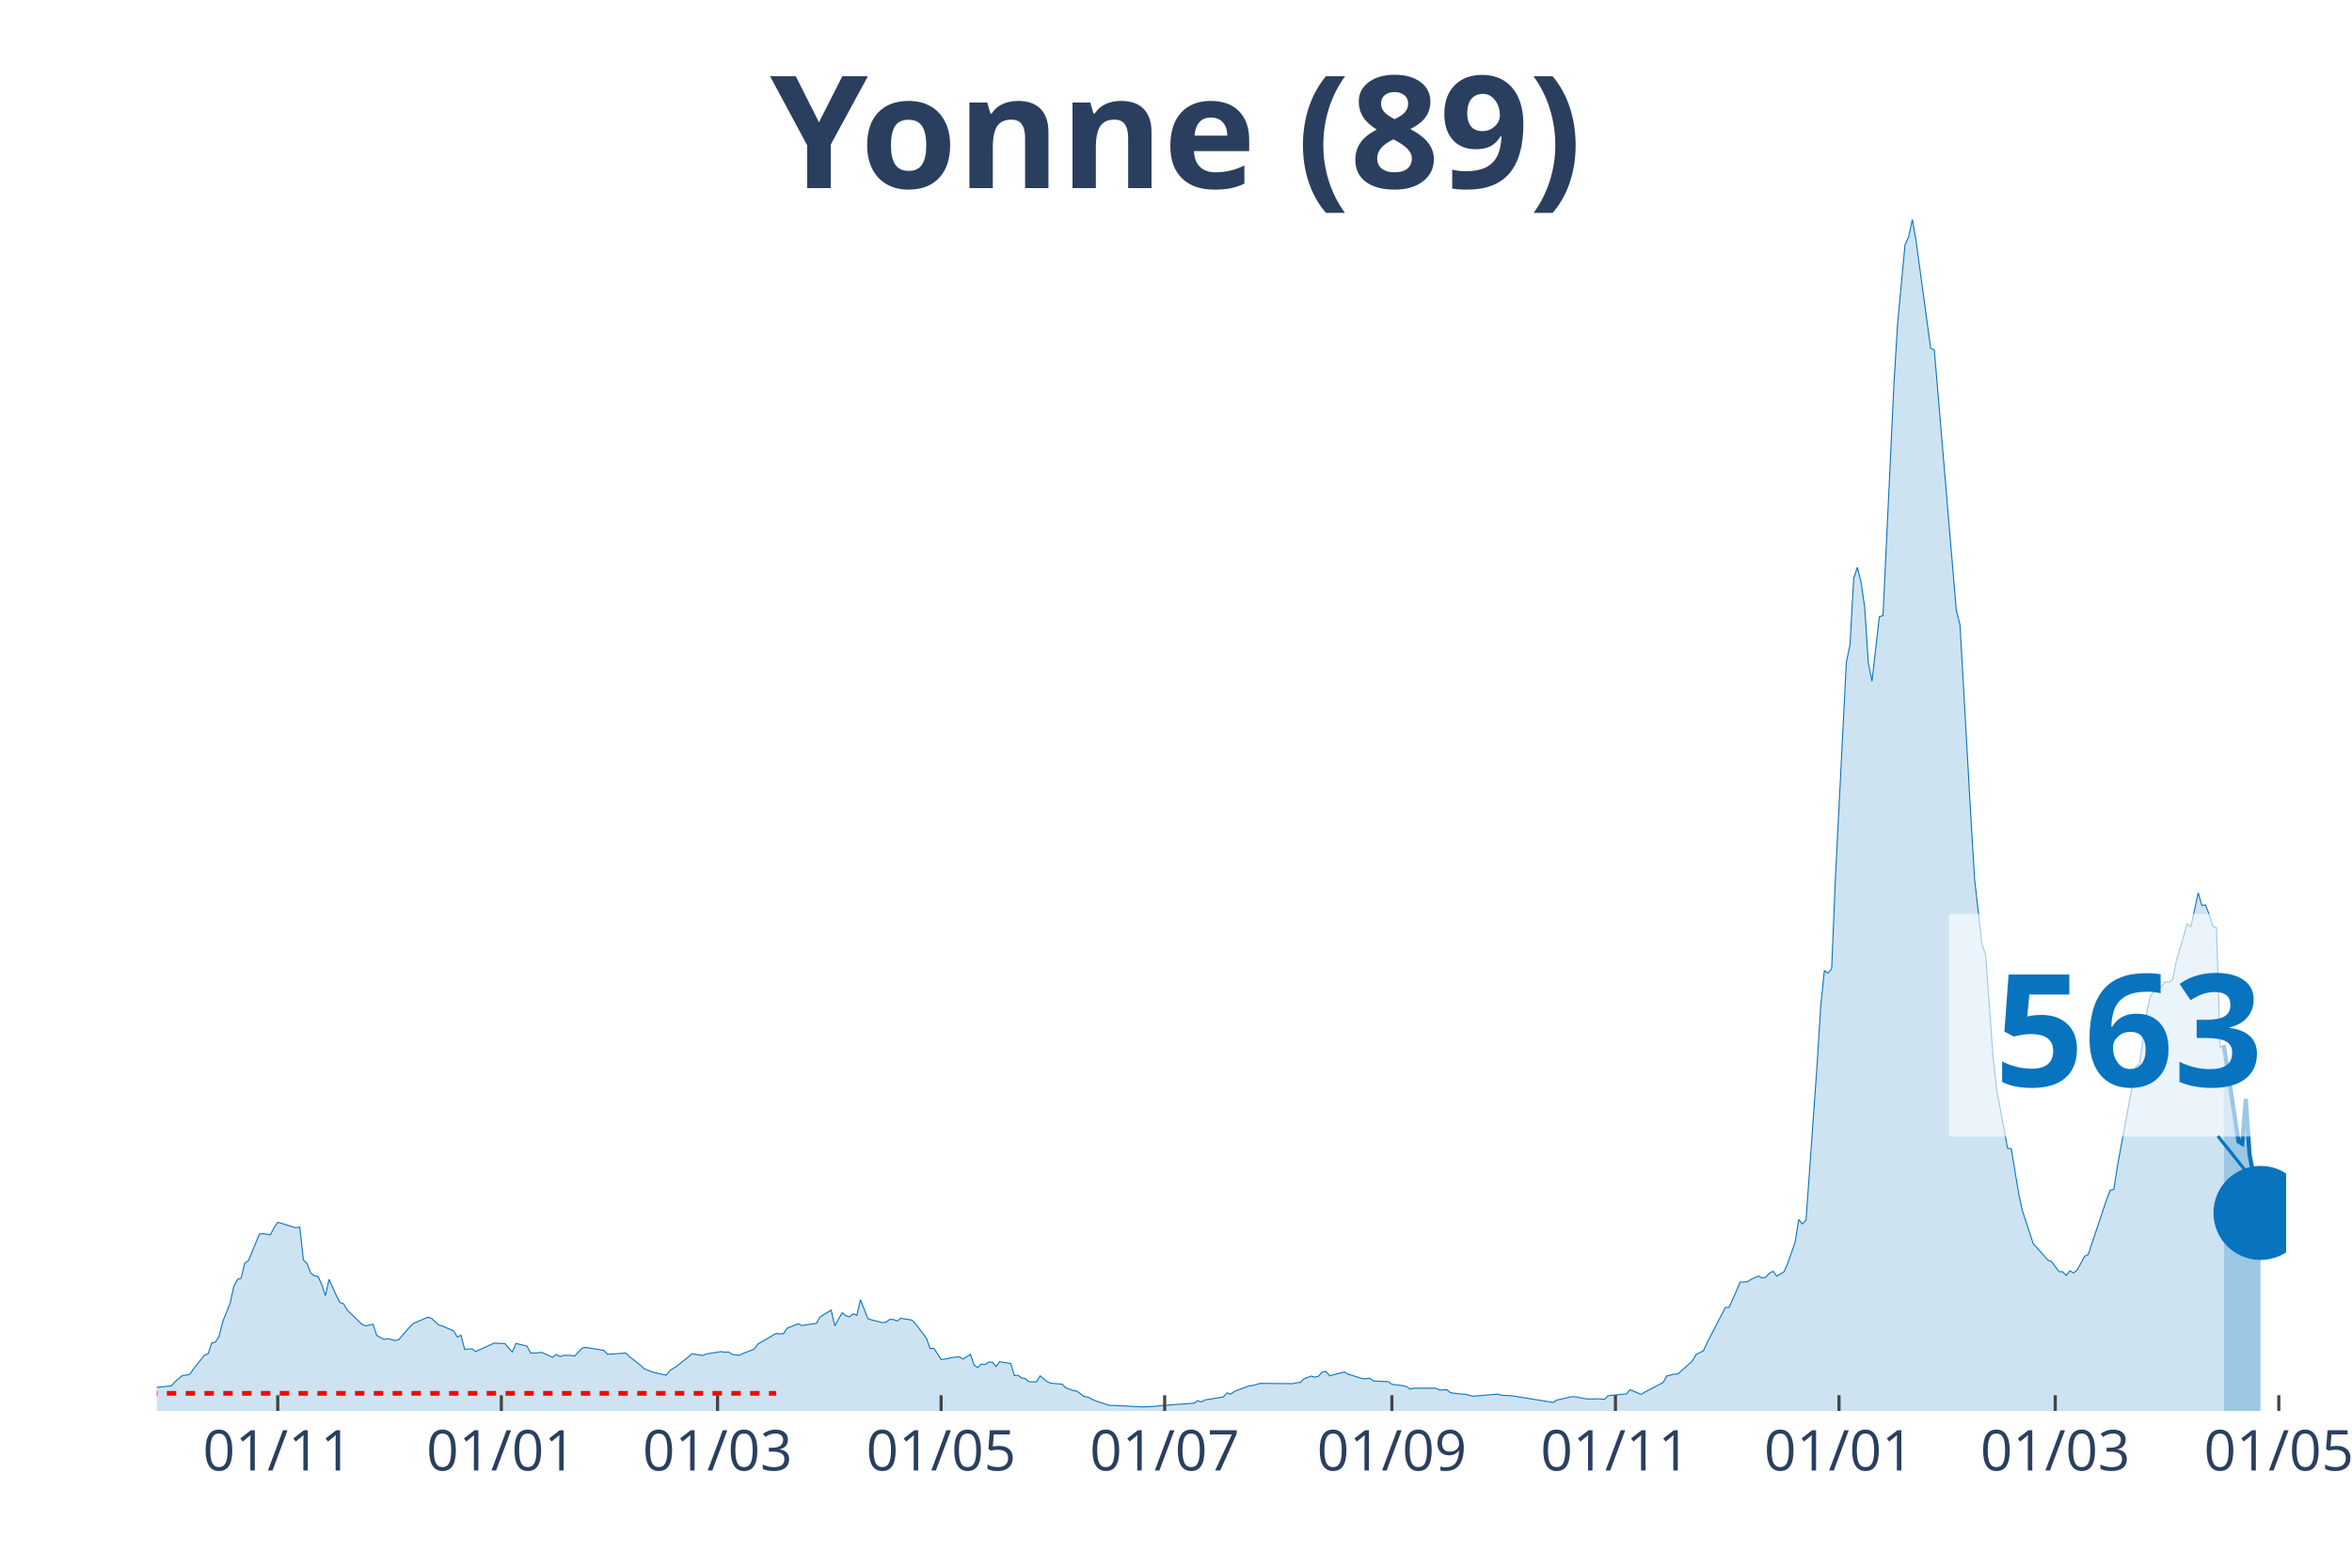
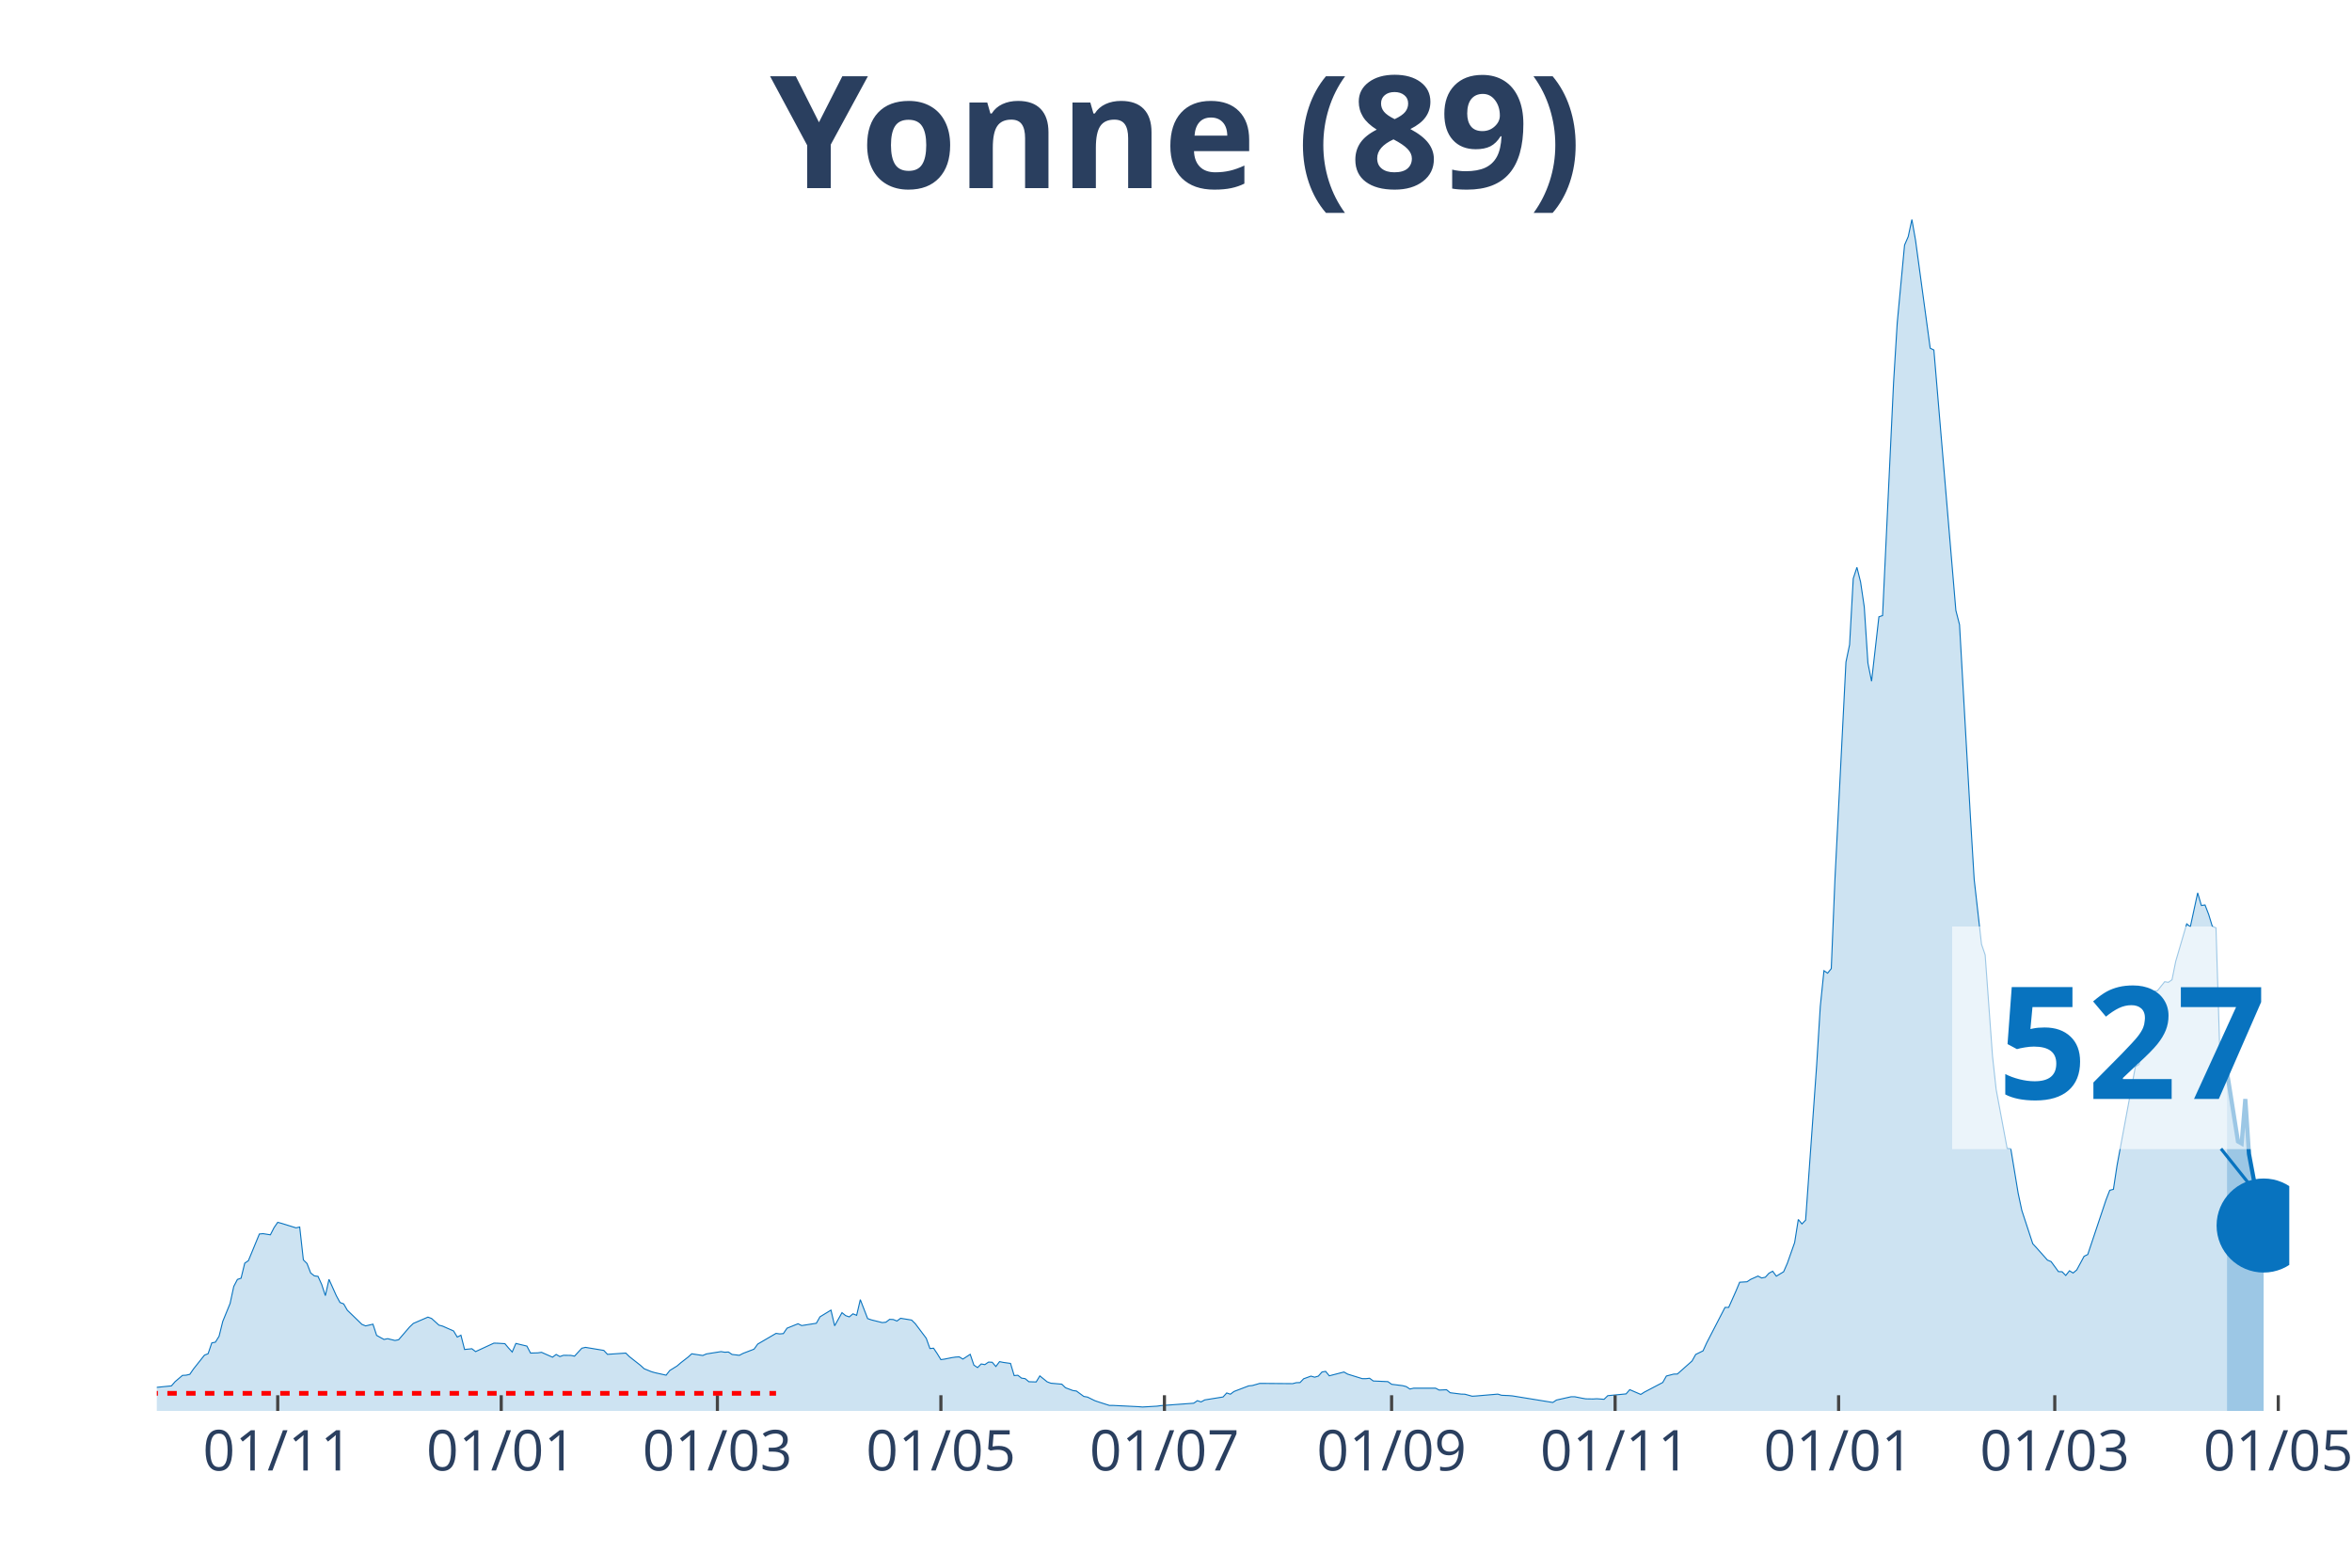
<svg xmlns="http://www.w3.org/2000/svg" class="main-svg" width="1125" height="750" style="" viewBox="0 0 750 500">
  <rect x="0" y="0" width="750" height="500" style="fill: rgb(0, 0, 0); fill-opacity: 0;" />
-   <defs id="defs-6900f3">
+   <defs id="defs-21147d">
    <g class="clips">
-       <clipPath id="clip6900f3xyplot" class="plotclip">
-         <rect width="679" height="380" />
+       <clipPath id="clip21147dxyplot" class="plotclip">
+         <rect width="680" height="380" />
      </clipPath>
-       <clipPath class="axesclip" id="clip6900f3x">
-         <rect x="50" y="0" width="679" height="500" />
+       <clipPath class="axesclip" id="clip21147dx">
+         <rect x="50" y="0" width="680" height="500" />
      </clipPath>
-       <clipPath class="axesclip" id="clip6900f3y">
+       <clipPath class="axesclip" id="clip21147dy">
        <rect x="0" y="70" width="750" height="380" />
      </clipPath>
-       <clipPath class="axesclip" id="clip6900f3xy">
-         <rect x="50" y="70" width="679" height="380" />
+       <clipPath class="axesclip" id="clip21147dxy">
+         <rect x="50" y="70" width="680" height="380" />
      </clipPath>
    </g>
    <g class="gradients" />
  </defs>
  <g class="bglayer">
-     <rect class="bg" x="50" y="70" width="679" height="380" style="fill: rgb(0, 0, 0); fill-opacity: 0; stroke-width: 0;" />
+     <rect class="bg" x="50" y="70" width="680" height="380" style="fill: rgb(0, 0, 0); fill-opacity: 0; stroke-width: 0;" />
  </g>
  <g class="layer-below">
    <g class="imagelayer" />
    <g class="shapelayer" />
  </g>
  <g class="cartesianlayer">
    <g class="subplot xy">
      <g class="layer-subplot">
        <g class="shapelayer" />
        <g class="imagelayer" />
      </g>
      <g class="gridlayer">
        <g class="x">
-           <path class="xgrid crisp" transform="translate(88.57,0)" d="M0,70v380" style="stroke: rgb(255, 255, 255); stroke-opacity: 1; stroke-width: 1px;" />
-           <path class="xgrid crisp" transform="translate(159.86,0)" d="M0,70v380" style="stroke: rgb(255, 255, 255); stroke-opacity: 1; stroke-width: 1px;" />
-           <path class="xgrid crisp" transform="translate(228.81,0)" d="M0,70v380" style="stroke: rgb(255, 255, 255); stroke-opacity: 1; stroke-width: 1px;" />
-           <path class="xgrid crisp" transform="translate(300.1,0)" d="M0,70v380" style="stroke: rgb(255, 255, 255); stroke-opacity: 1; stroke-width: 1px;" />
-           <path class="xgrid crisp" transform="translate(371.39,0)" d="M0,70v380" style="stroke: rgb(255, 255, 255); stroke-opacity: 1; stroke-width: 1px;" />
-           <path class="xgrid crisp" transform="translate(443.84,0)" d="M0,70v380" style="stroke: rgb(255, 255, 255); stroke-opacity: 1; stroke-width: 1px;" />
-           <path class="xgrid crisp" transform="translate(515.13,0)" d="M0,70v380" style="stroke: rgb(255, 255, 255); stroke-opacity: 1; stroke-width: 1px;" />
-           <path class="xgrid crisp" transform="translate(586.42,0)" d="M0,70v380" style="stroke: rgb(255, 255, 255); stroke-opacity: 1; stroke-width: 1px;" />
-           <path class="xgrid crisp" transform="translate(655.37,0)" d="M0,70v380" style="stroke: rgb(255, 255, 255); stroke-opacity: 1; stroke-width: 1px;" />
-           <path class="xgrid crisp" transform="translate(726.66,0)" d="M0,70v380" style="stroke: rgb(255, 255, 255); stroke-opacity: 1; stroke-width: 1px;" />
+           <path class="xgrid crisp" transform="translate(88.56,0)" d="M0,70v380" style="stroke: rgb(255, 255, 255); stroke-opacity: 1; stroke-width: 1px;" />
+           <path class="xgrid crisp" transform="translate(159.83,0)" d="M0,70v380" style="stroke: rgb(255, 255, 255); stroke-opacity: 1; stroke-width: 1px;" />
+           <path class="xgrid crisp" transform="translate(228.76,0)" d="M0,70v380" style="stroke: rgb(255, 255, 255); stroke-opacity: 1; stroke-width: 1px;" />
+           <path class="xgrid crisp" transform="translate(300.03,0)" d="M0,70v380" style="stroke: rgb(255, 255, 255); stroke-opacity: 1; stroke-width: 1px;" />
+           <path class="xgrid crisp" transform="translate(371.31,0)" d="M0,70v380" style="stroke: rgb(255, 255, 255); stroke-opacity: 1; stroke-width: 1px;" />
+           <path class="xgrid crisp" transform="translate(443.75,0)" d="M0,70v380" style="stroke: rgb(255, 255, 255); stroke-opacity: 1; stroke-width: 1px;" />
+           <path class="xgrid crisp" transform="translate(515.02,0)" d="M0,70v380" style="stroke: rgb(255, 255, 255); stroke-opacity: 1; stroke-width: 1px;" />
+           <path class="xgrid crisp" transform="translate(586.29,0)" d="M0,70v380" style="stroke: rgb(255, 255, 255); stroke-opacity: 1; stroke-width: 1px;" />
+           <path class="xgrid crisp" transform="translate(655.22,0)" d="M0,70v380" style="stroke: rgb(255, 255, 255); stroke-opacity: 1; stroke-width: 1px;" />
+           <path class="xgrid crisp" transform="translate(726.49,0)" d="M0,70v380" style="stroke: rgb(255, 255, 255); stroke-opacity: 1; stroke-width: 1px;" />
        </g>
        <g class="y" />
      </g>
      <g class="zerolinelayer" />
      <path class="xlines-below" />
      <path class="ylines-below" />
      <g class="overlines-below" />
      <g class="xaxislayer-below" />
      <g class="yaxislayer-below" />
      <g class="overaxes-below" />
-       <g class="plot" transform="translate(50, 70)" clip-path="url('#clip6900f3xyplot')">
+       <g class="plot" transform="translate(50, 70)" clip-path="url('#clip21147dxyplot')">
        <g class="scatterlayer mlayer">
-           <g class="trace scatter trace11fa55" style="stroke-miterlimit: 2;">
+           <g class="trace scatter traceb2d0fa" style="stroke-miterlimit: 2;">
            <g class="fills">
              <g>
-                 <path class="js-fill" d="M659.13,380L-158.94,380L-158.94,379.09L-133.23,379.73L-132.06,379.76L-99.34,379.87L-98.17,379.8L-85.31,379.63L-84.14,379.73L-61.94,379.22L-60.77,379.26L-50.25,378.58L-49.08,378.28L-33.89,375.99L-32.72,376.42L-26.88,377.1L-25.71,376.8L-23.37,375.34L-22.2,375.24L-17.53,373.35L-16.36,373.32L-12.86,372.78L-11.69,371.16L-9.35,370.59L-8.18,371.2L-4.67,371.13L-3.51,372.48L-1.17,373.22L0,372.48L4.67,372.01L5.84,370.66L8.18,368.67L9.35,368.6L10.52,368.33L11.69,366.64L15.19,362.22L16.36,361.75L17.53,358.31L18.7,358.07L19.87,356.18L21.04,351.46L23.37,345.73L24.54,340.3L25.71,338.07L26.88,337.67L28.05,332.88L29.22,332.07L32.72,323.57L33.89,323.46L36.23,323.83L37.4,321.54L38.57,319.85L39.73,320.16L44.41,321.61L45.58,321.34L46.75,331.83L47.92,332.98L49.08,336.01L50.25,336.92L51.42,337.09L52.59,339.66L53.76,343.23L54.93,338.04L57.27,343.26L58.43,345.42L59.6,345.86L60.77,347.89L65.45,352.41L66.61,352.88L68.95,352.34L70.12,355.91L72.46,357.2L73.63,356.96L75.96,357.53L77.13,357.3L80.64,353.22L81.81,352.1L86.48,350.08L87.65,350.52L89.99,352.64L91.16,352.95L94.66,354.5L95.83,356.45L97,355.85L98.17,360.4L100.51,360.17L101.67,361.08L107.52,358.38L108.69,358.41L111.02,358.55L112.19,359.93L113.36,361.21L114.53,358.48L118.04,359.32L119.2,361.55L121.54,361.48L122.71,361.31L126.22,362.86L127.39,361.99L128.55,362.66L129.72,362.26L132.06,362.29L133.23,362.53L135.57,360L136.73,359.73L142.58,360.7L143.75,361.95L149.59,361.55L150.76,362.7L154.27,365.46L155.43,366.54L157.77,367.49L158.94,367.82L162.45,368.6L163.61,367.11L165.95,365.66L167.12,364.65L169.46,362.83L170.63,361.78L174.13,362.32L175.3,361.82L179.98,361.08L181.14,361.28L182.31,361.21L183.48,361.99L185.82,362.26L186.99,361.65L190.49,360.3L191.66,358.68L197.51,355.27L198.67,355.44L199.84,355.34L201.01,353.62L204.52,352.2L205.69,352.78L210.36,352.04L211.53,349.98L215.04,347.85L216.2,352.85L218.54,348.66L219.71,349.61L220.88,350.01L222.05,349.03L223.22,349.51L224.39,344.51L226.72,350.55L227.89,350.96L231.4,351.83L232.57,351.7L233.73,350.79L234.9,350.85L236.07,351.33L237.24,350.45L240.75,351.02L241.92,352.17L245.42,356.83L246.59,360.1L247.76,360L248.93,361.75L250.1,363.64L251.27,363.47L253.6,363L254.77,362.83L255.94,362.76L257.11,363.47L259.45,361.95L260.61,365.39L261.78,366.17L262.95,365.02L264.12,365.23L265.29,364.42L266.46,364.48L267.63,365.83L268.8,364.28L269.96,364.52L272.3,364.85L273.47,368.73L274.64,368.63L275.81,369.54L276.98,369.71L278.14,370.69L280.48,370.76L281.65,368.83L283.99,370.72L285.16,371.16L288.66,371.47L289.83,372.61L292.17,373.49L293.34,373.66L295.67,375.38L296.84,375.58L299.18,376.73L300.35,377.13L303.86,378.25L305.02,378.25L313.2,378.65L314.37,378.75L319.05,378.48L320.22,378.31L330.73,377.54L331.9,376.73L333.07,377.13L334.24,376.49L340.08,375.55L341.25,374.27L342.42,374.67L343.59,373.79L348.27,372.01L349.43,371.9L351.77,371.23L352.94,371.23L362.29,371.3L363.46,370.99L364.63,370.96L365.8,369.75L368.13,368.9L369.3,369.24L370.47,368.9L371.64,367.59L372.81,367.38L373.98,368.8L378.65,367.59L379.82,368.26L384.49,369.71L385.66,369.71L386.83,369.58L388,370.45L392.67,370.66L393.84,371.5L397.35,371.94L398.52,372.24L399.69,373.02L400.86,372.75L407.87,372.75L409.04,373.35L411.37,373.25L412.54,374.2L416.05,374.64L417.22,374.67L419.55,375.31L420.72,375.24L427.73,374.64L428.9,375.01L431.24,375.11L432.41,375.21L445.27,377.3L446.43,376.53L451.11,375.48L452.28,375.48L454.61,375.95L455.78,376.15L458.12,376.19L459.29,376.12L461.63,376.29L462.8,375.14L468.64,374.57L469.81,373.22L473.31,374.74L474.48,374L480.33,370.93L481.49,368.87L483.83,368.26L485,368.23L489.67,364.08L490.84,361.99L493.18,360.84L494.35,358.28L500.19,346.98L501.36,346.98L503.7,341.75L504.87,338.95L507.2,338.81L508.37,338.04L510.71,336.99L511.88,337.6L513.05,337.36L514.22,336.08L515.39,335.44L516.55,337.02L518.89,335.61L520.06,332.94L522.4,326.3L523.57,318.94L524.73,320.36L525.9,319.15L529.41,269.93L530.58,251.01L531.75,239.6L532.92,240.38L534.08,238.93L535.25,210.49L538.76,141.17L539.93,135.64L541.1,114.52L542.27,110.95L543.43,115.64L544.6,123.56L545.77,141.48L546.94,147.28L549.28,126.73L550.45,126.33L553.95,52.15L555.12,33.02L557.46,8.16L558.63,5.46L559.8,0L560.96,6.61L565.64,41.05L566.81,41.63L573.82,124.68L574.99,129.23L578.49,191.03L579.66,210.46L582,231.17L583.17,234.54L585.51,266.79L586.67,277.49L590.18,296.24L591.35,296.38L593.69,310.54L594.86,316.04L598.36,326.7L599.53,327.95L603.04,331.9L604.2,332.37L606.54,335.57L607.71,335.61L608.88,336.79L610.05,335.3L611.22,336.01L612.39,335.03L614.72,330.68L615.89,330.11L621.73,312.64L622.9,309.63L624.07,309.33L625.24,301.64L631.08,270.2L632.25,269.46L634.59,252.49L635.76,247.63L636.93,246.15L638.1,246.01L640.43,243.11L641.6,243.31L642.77,242.47L643.94,236.64L647.45,224.66L648.61,225.57L650.95,214.78L652.12,218.79L653.29,218.62L654.46,221.66L655.63,225.47L656.8,225.91L657.96,264.09L659.13,263.32" style="fill: rgb(8, 115, 191); fill-opacity: 0.2; stroke-width: 0;" />
+                 <path class="js-fill" d="M660.14,380L-158.9,380L-158.9,379.09L-133.2,379.73L-132.03,379.76L-99.31,379.87L-98.14,379.8L-86.46,379.66L-85.29,379.63L-70.1,379.43L-68.93,379.36L-46.74,377.87L-45.57,377.57L-33.88,375.99L-32.71,376.42L-26.87,377.1L-25.7,376.8L-23.37,375.34L-22.2,375.24L-17.53,373.35L-16.36,373.32L-12.85,372.78L-11.68,371.16L-9.35,370.59L-8.18,371.2L-4.67,371.13L-3.51,372.48L-1.17,373.22L0,372.48L4.67,372.01L5.84,370.66L8.18,368.67L9.35,368.6L10.52,368.33L11.68,366.64L15.19,362.22L16.36,361.75L17.53,358.31L18.69,358.07L19.86,356.18L21.03,351.46L23.37,345.73L24.54,340.3L25.7,338.07L26.87,337.67L28.04,332.88L29.21,332.07L32.71,323.57L33.88,323.46L36.22,323.83L37.39,321.54L38.56,319.85L39.73,320.16L44.4,321.61L45.57,321.34L46.74,331.83L47.9,332.98L49.07,336.01L50.24,336.92L51.41,337.09L52.58,339.66L53.75,343.23L54.91,338.04L57.25,343.26L58.42,345.42L59.59,345.86L60.76,347.89L65.43,352.41L66.6,352.88L68.93,352.34L70.1,355.91L72.44,357.2L73.61,356.96L75.95,357.53L77.11,357.3L80.62,353.22L81.79,352.1L86.46,350.08L87.63,350.52L89.97,352.64L91.13,352.95L94.64,354.5L95.81,356.45L96.98,355.85L98.14,360.4L100.48,360.17L101.65,361.08L107.49,358.38L108.66,358.41L111,358.55L112.16,359.93L113.33,361.21L114.5,358.48L118.01,359.32L119.18,361.55L121.51,361.48L122.68,361.31L126.19,362.86L127.35,361.99L128.52,362.66L129.69,362.26L132.03,362.29L133.2,362.53L135.53,360L136.7,359.73L142.54,360.7L143.71,361.95L149.55,361.55L150.72,362.7L154.23,365.46L155.4,366.54L157.73,367.49L158.9,367.82L162.41,368.6L163.57,367.11L165.91,365.66L167.08,364.65L169.42,362.83L170.58,361.78L174.09,362.32L175.26,361.82L179.93,361.08L181.1,361.28L182.27,361.21L183.44,361.99L185.77,362.26L186.94,361.65L190.45,360.3L191.62,358.68L197.46,355.27L198.63,355.44L199.79,355.34L200.96,353.62L204.47,352.2L205.64,352.78L210.31,352.04L211.48,349.98L214.98,347.85L216.15,352.85L218.49,348.66L219.66,349.61L220.82,350.01L221.99,349.03L223.16,349.51L224.33,344.51L226.67,350.55L227.84,350.96L231.34,351.83L232.51,351.7L233.68,350.79L234.85,350.85L236.01,351.33L237.18,350.45L240.69,351.02L241.86,352.17L245.36,356.83L246.53,360.1L247.7,360L248.87,361.75L250.03,363.64L251.2,363.47L253.54,363L254.71,362.83L255.88,362.76L257.04,363.47L259.38,361.95L260.55,365.39L261.72,366.17L262.89,365.02L264.05,365.23L265.22,364.42L266.39,364.48L267.56,365.83L268.73,364.28L269.9,364.52L272.23,364.85L273.4,368.73L274.57,368.63L275.74,369.54L276.91,369.71L278.08,370.69L280.41,370.76L281.58,368.83L283.92,370.72L285.09,371.16L288.59,371.47L289.76,372.61L292.1,373.49L293.26,373.66L295.6,375.38L296.77,375.58L299.11,376.73L300.27,377.13L303.78,378.25L304.95,378.25L313.13,378.65L314.3,378.75L318.97,378.48L320.14,378.31L330.65,377.54L331.82,376.73L332.99,377.13L334.16,376.49L340,375.55L341.17,374.27L342.34,374.67L343.51,373.79L348.18,372.01L349.35,371.9L351.68,371.23L352.85,371.23L362.2,371.3L363.37,370.99L364.54,370.96L365.7,369.75L368.04,368.9L369.21,369.24L370.38,368.9L371.55,367.59L372.71,367.38L373.88,368.8L378.56,367.59L379.73,368.26L384.4,369.71L385.57,369.71L386.74,369.58L387.9,370.45L392.58,370.66L393.75,371.5L397.25,371.94L398.42,372.24L399.59,373.02L400.76,372.75L407.77,372.75L408.93,373.35L411.27,373.25L412.44,374.2L415.95,374.64L417.11,374.67L419.45,375.31L420.62,375.24L427.63,374.64L428.8,375.01L431.13,375.11L432.3,375.21L445.15,377.3L446.32,376.53L451,375.48L452.16,375.48L454.5,375.95L455.67,376.15L458.01,376.19L459.18,376.12L461.51,376.29L462.68,375.14L468.52,374.57L469.69,373.22L473.2,374.74L474.36,374L480.21,370.93L481.37,368.87L483.71,368.26L484.88,368.23L489.55,364.08L490.72,361.99L493.06,360.84L494.23,358.28L500.07,346.98L501.24,346.98L503.57,341.75L504.74,338.95L507.08,338.81L508.25,338.04L510.58,336.99L511.75,337.6L512.92,337.36L514.09,336.08L515.26,335.44L516.43,337.02L518.76,335.61L519.93,332.94L522.27,326.3L523.44,318.94L524.6,320.36L525.77,319.15L529.28,269.93L530.45,251.01L531.62,239.6L532.78,240.38L533.95,238.93L535.12,210.49L538.63,141.17L539.79,135.64L540.96,114.52L542.13,110.95L543.3,115.64L544.47,123.56L545.64,141.48L546.8,147.28L549.14,126.73L550.31,126.33L553.81,52.15L554.98,33.02L557.32,8.16L558.49,5.46L559.66,0L560.82,6.61L565.5,41.05L566.67,41.63L573.68,124.68L574.85,129.23L578.35,191.03L579.52,210.46L581.86,231.17L583.02,234.54L585.36,266.79L586.53,277.49L590.03,296.24L591.2,296.38L593.54,310.54L594.71,316.04L598.21,326.7L599.38,327.95L602.89,331.9L604.05,332.37L606.39,335.57L607.56,335.61L608.73,336.79L609.9,335.3L611.07,336.01L612.23,335.03L614.57,330.68L615.74,330.11L621.58,312.64L622.75,309.63L623.92,309.33L625.09,301.64L630.93,270.2L632.1,269.46L634.43,252.49L635.6,247.63L636.77,246.15L637.94,246.01L640.27,243.11L641.44,243.31L642.61,242.47L643.78,236.64L647.29,224.66L648.45,225.57L650.79,214.78L651.96,218.79L653.13,218.62L654.3,221.66L655.46,225.47L656.63,225.91L657.8,264.06L658.97,263.28L660.14,271.92" style="fill: rgb(8, 115, 191); fill-opacity: 0.2; stroke-width: 0;" />
              </g>
            </g>
            <g class="errorbars" />
            <g class="lines">
-               <path class="js-line" d="M-158.94,379.09L-133.23,379.73L-132.06,379.76L-99.34,379.87L-98.17,379.8L-85.31,379.63L-84.14,379.73L-61.94,379.22L-60.77,379.26L-50.25,378.58L-49.08,378.28L-33.89,375.99L-32.72,376.42L-26.88,377.1L-25.71,376.8L-23.37,375.34L-22.2,375.24L-17.53,373.35L-16.36,373.32L-12.86,372.78L-11.69,371.16L-9.35,370.59L-8.18,371.2L-4.67,371.13L-3.51,372.48L-1.17,373.22L0,372.48L4.67,372.01L5.84,370.66L8.18,368.67L9.35,368.6L10.52,368.33L11.69,366.64L15.19,362.22L16.36,361.75L17.53,358.31L18.7,358.07L19.87,356.18L21.04,351.46L23.37,345.73L24.54,340.3L25.71,338.07L26.88,337.67L28.05,332.88L29.22,332.07L32.72,323.57L33.89,323.46L36.23,323.83L37.4,321.54L38.57,319.85L39.73,320.16L44.41,321.61L45.58,321.34L46.75,331.83L47.92,332.98L49.08,336.01L50.25,336.92L51.42,337.09L52.59,339.66L53.76,343.23L54.93,338.04L57.27,343.26L58.43,345.42L59.6,345.86L60.77,347.89L65.45,352.41L66.61,352.88L68.95,352.34L70.12,355.91L72.46,357.2L73.63,356.96L75.96,357.53L77.13,357.3L80.64,353.22L81.81,352.1L86.48,350.08L87.65,350.52L89.99,352.64L91.16,352.95L94.66,354.5L95.83,356.45L97,355.85L98.17,360.4L100.51,360.17L101.67,361.08L107.52,358.38L108.69,358.41L111.02,358.55L112.19,359.93L113.36,361.21L114.53,358.48L118.04,359.32L119.2,361.55L121.54,361.48L122.71,361.31L126.22,362.86L127.39,361.99L128.55,362.66L129.72,362.26L132.06,362.29L133.23,362.53L135.57,360L136.73,359.73L142.58,360.7L143.75,361.95L149.59,361.55L150.76,362.7L154.27,365.46L155.43,366.54L157.77,367.49L158.94,367.82L162.45,368.6L163.61,367.11L165.95,365.66L167.12,364.65L169.46,362.83L170.63,361.78L174.13,362.32L175.3,361.82L179.98,361.08L181.14,361.28L182.31,361.21L183.48,361.99L185.82,362.26L186.99,361.65L190.49,360.3L191.66,358.68L197.51,355.27L198.67,355.44L199.84,355.34L201.01,353.62L204.52,352.2L205.69,352.78L210.36,352.04L211.53,349.98L215.04,347.85L216.2,352.85L218.54,348.66L219.71,349.61L220.88,350.01L222.05,349.03L223.22,349.51L224.39,344.51L226.72,350.55L227.89,350.96L231.4,351.83L232.57,351.7L233.73,350.79L234.9,350.85L236.07,351.33L237.24,350.45L240.75,351.02L241.92,352.17L245.42,356.83L246.59,360.1L247.76,360L248.93,361.75L250.1,363.64L251.27,363.47L253.6,363L254.77,362.83L255.94,362.76L257.11,363.47L259.45,361.95L260.61,365.39L261.78,366.17L262.95,365.02L264.12,365.23L265.29,364.42L266.46,364.48L267.63,365.83L268.8,364.28L269.96,364.52L272.3,364.85L273.47,368.73L274.64,368.63L275.81,369.54L276.98,369.71L278.14,370.69L280.48,370.76L281.65,368.83L283.99,370.72L285.16,371.16L288.66,371.47L289.83,372.61L292.17,373.49L293.34,373.66L295.67,375.38L296.84,375.58L299.18,376.73L300.35,377.13L303.86,378.25L305.02,378.25L313.2,378.65L314.37,378.75L319.05,378.48L320.22,378.31L330.73,377.54L331.9,376.73L333.07,377.13L334.24,376.49L340.08,375.55L341.25,374.27L342.42,374.67L343.59,373.79L348.27,372.01L349.43,371.9L351.77,371.23L352.94,371.23L362.29,371.3L363.46,370.99L364.63,370.96L365.8,369.75L368.13,368.9L369.3,369.24L370.47,368.9L371.64,367.59L372.81,367.38L373.98,368.8L378.65,367.59L379.82,368.26L384.49,369.71L385.66,369.71L386.83,369.58L388,370.45L392.67,370.66L393.84,371.5L397.35,371.94L398.52,372.24L399.69,373.02L400.86,372.75L407.87,372.75L409.04,373.35L411.37,373.25L412.54,374.2L416.05,374.64L417.22,374.67L419.55,375.31L420.72,375.24L427.73,374.64L428.9,375.01L431.24,375.11L432.41,375.21L445.27,377.3L446.43,376.53L451.11,375.48L452.28,375.48L454.61,375.95L455.78,376.15L458.12,376.19L459.29,376.12L461.63,376.29L462.8,375.14L468.64,374.57L469.81,373.22L473.31,374.74L474.48,374L480.33,370.93L481.49,368.87L483.83,368.26L485,368.23L489.67,364.08L490.84,361.99L493.18,360.84L494.35,358.28L500.19,346.98L501.36,346.98L503.7,341.75L504.87,338.95L507.2,338.81L508.37,338.04L510.71,336.99L511.88,337.6L513.05,337.36L514.22,336.08L515.39,335.44L516.55,337.02L518.89,335.61L520.06,332.94L522.4,326.3L523.57,318.94L524.73,320.36L525.9,319.15L529.41,269.93L530.58,251.01L531.75,239.6L532.92,240.38L534.08,238.93L535.25,210.49L538.76,141.17L539.93,135.64L541.1,114.52L542.27,110.95L543.43,115.64L544.6,123.56L545.77,141.48L546.94,147.28L549.28,126.73L550.45,126.33L553.95,52.15L555.12,33.02L557.46,8.16L558.63,5.46L559.8,0L560.96,6.61L565.64,41.05L566.81,41.63L573.82,124.68L574.99,129.23L578.49,191.03L579.66,210.46L582,231.17L583.17,234.54L585.51,266.79L586.67,277.49L590.18,296.24L591.35,296.38L593.69,310.54L594.86,316.04L598.36,326.7L599.53,327.95L603.04,331.9L604.2,332.37L606.54,335.57L607.71,335.61L608.88,336.79L610.05,335.3L611.22,336.01L612.39,335.03L614.72,330.68L615.89,330.11L621.73,312.64L622.9,309.63L624.07,309.33L625.24,301.64L631.08,270.2L632.25,269.46L634.59,252.49L635.76,247.63L636.93,246.15L638.1,246.01L640.43,243.11L641.6,243.31L642.77,242.47L643.94,236.64L647.45,224.66L648.61,225.57L650.95,214.78L652.12,218.79L653.29,218.62L654.46,221.66L655.63,225.47L656.8,225.91L657.96,264.09L659.13,263.32" style="vector-effect: non-scaling-stroke; fill: none; stroke: rgb(8, 115, 191); stroke-opacity: 1; stroke-width: 0.5px; opacity: 1;" />
+               <path class="js-line" d="M-158.9,379.09L-133.2,379.73L-132.03,379.76L-99.31,379.87L-98.14,379.8L-86.46,379.66L-85.29,379.63L-70.1,379.43L-68.93,379.36L-46.74,377.87L-45.57,377.57L-33.88,375.99L-32.71,376.42L-26.87,377.1L-25.7,376.8L-23.37,375.34L-22.2,375.24L-17.53,373.35L-16.36,373.32L-12.85,372.78L-11.68,371.16L-9.35,370.59L-8.18,371.2L-4.67,371.13L-3.51,372.48L-1.17,373.22L0,372.48L4.67,372.01L5.84,370.66L8.18,368.67L9.35,368.6L10.52,368.33L11.68,366.64L15.19,362.22L16.36,361.75L17.53,358.31L18.69,358.07L19.86,356.18L21.03,351.46L23.37,345.73L24.54,340.3L25.7,338.07L26.87,337.67L28.04,332.88L29.21,332.07L32.71,323.57L33.88,323.46L36.22,323.83L37.39,321.54L38.56,319.85L39.73,320.16L44.4,321.61L45.57,321.34L46.74,331.83L47.9,332.98L49.07,336.01L50.24,336.92L51.41,337.09L52.58,339.66L53.75,343.23L54.91,338.04L57.25,343.26L58.42,345.42L59.59,345.86L60.76,347.89L65.43,352.41L66.6,352.88L68.93,352.34L70.1,355.91L72.44,357.2L73.61,356.96L75.95,357.53L77.11,357.3L80.62,353.22L81.79,352.1L86.46,350.08L87.63,350.52L89.97,352.64L91.13,352.95L94.64,354.5L95.81,356.45L96.98,355.85L98.14,360.4L100.48,360.17L101.65,361.08L107.49,358.38L108.66,358.41L111,358.55L112.16,359.93L113.33,361.21L114.5,358.48L118.01,359.32L119.18,361.55L121.51,361.48L122.68,361.31L126.19,362.86L127.35,361.99L128.52,362.66L129.69,362.26L132.03,362.29L133.2,362.53L135.53,360L136.7,359.73L142.54,360.7L143.71,361.95L149.55,361.55L150.72,362.7L154.23,365.46L155.4,366.54L157.73,367.49L158.9,367.82L162.41,368.6L163.57,367.11L165.91,365.66L167.08,364.65L169.42,362.83L170.58,361.78L174.09,362.32L175.26,361.82L179.93,361.08L181.1,361.28L182.27,361.21L183.44,361.99L185.77,362.26L186.94,361.65L190.45,360.3L191.62,358.68L197.46,355.27L198.63,355.44L199.79,355.34L200.96,353.62L204.47,352.2L205.64,352.78L210.31,352.04L211.48,349.98L214.98,347.85L216.15,352.85L218.49,348.66L219.66,349.61L220.82,350.01L221.99,349.03L223.16,349.51L224.33,344.51L226.67,350.55L227.84,350.96L231.34,351.83L232.51,351.7L233.68,350.79L234.85,350.85L236.01,351.33L237.18,350.45L240.69,351.02L241.86,352.17L245.36,356.83L246.53,360.1L247.7,360L248.87,361.75L250.03,363.64L251.2,363.47L253.54,363L254.71,362.83L255.88,362.76L257.04,363.47L259.38,361.95L260.55,365.39L261.72,366.17L262.89,365.02L264.05,365.23L265.22,364.42L266.39,364.48L267.56,365.83L268.73,364.28L269.9,364.52L272.23,364.85L273.4,368.73L274.57,368.63L275.74,369.54L276.91,369.71L278.08,370.69L280.41,370.76L281.58,368.83L283.92,370.72L285.09,371.16L288.59,371.47L289.76,372.61L292.1,373.49L293.26,373.66L295.6,375.38L296.77,375.58L299.11,376.73L300.27,377.13L303.78,378.25L304.95,378.25L313.13,378.65L314.3,378.75L318.97,378.48L320.14,378.31L330.65,377.54L331.82,376.73L332.99,377.13L334.16,376.49L340,375.55L341.17,374.27L342.34,374.67L343.51,373.79L348.18,372.01L349.35,371.9L351.68,371.23L352.85,371.23L362.2,371.3L363.37,370.99L364.54,370.96L365.7,369.75L368.04,368.9L369.21,369.24L370.38,368.9L371.55,367.59L372.71,367.38L373.88,368.8L378.56,367.59L379.73,368.26L384.4,369.71L385.57,369.71L386.74,369.58L387.9,370.45L392.58,370.66L393.75,371.5L397.25,371.94L398.42,372.24L399.59,373.02L400.76,372.75L407.77,372.75L408.93,373.35L411.27,373.25L412.44,374.2L415.95,374.64L417.11,374.67L419.45,375.31L420.62,375.24L427.63,374.64L428.8,375.01L431.13,375.11L432.3,375.21L445.15,377.3L446.32,376.53L451,375.48L452.16,375.48L454.5,375.95L455.67,376.15L458.01,376.19L459.18,376.12L461.51,376.29L462.68,375.14L468.52,374.57L469.69,373.22L473.2,374.74L474.36,374L480.21,370.93L481.37,368.87L483.71,368.26L484.88,368.23L489.55,364.08L490.72,361.99L493.06,360.84L494.23,358.28L500.07,346.98L501.24,346.98L503.57,341.75L504.74,338.95L507.08,338.81L508.25,338.04L510.58,336.99L511.75,337.6L512.92,337.36L514.09,336.08L515.26,335.44L516.43,337.02L518.76,335.61L519.93,332.94L522.27,326.3L523.44,318.94L524.6,320.36L525.77,319.15L529.28,269.93L530.45,251.01L531.62,239.6L532.78,240.38L533.95,238.93L535.12,210.49L538.63,141.17L539.79,135.64L540.96,114.52L542.13,110.95L543.3,115.64L544.47,123.56L545.64,141.48L546.8,147.28L549.14,126.73L550.31,126.33L553.81,52.15L554.98,33.02L557.32,8.16L558.49,5.46L559.66,0L560.82,6.61L565.5,41.05L566.67,41.63L573.68,124.68L574.85,129.23L578.35,191.03L579.52,210.46L581.86,231.17L583.02,234.54L585.36,266.79L586.53,277.49L590.03,296.24L591.2,296.38L593.54,310.54L594.71,316.04L598.21,326.7L599.38,327.95L602.89,331.9L604.05,332.37L606.39,335.57L607.56,335.61L608.73,336.79L609.9,335.3L611.07,336.01L612.23,335.03L614.57,330.68L615.74,330.11L621.58,312.64L622.75,309.63L623.92,309.33L625.09,301.64L630.93,270.2L632.1,269.46L634.43,252.49L635.6,247.63L636.77,246.15L637.94,246.01L640.27,243.11L641.44,243.31L642.61,242.47L643.78,236.64L647.29,224.66L648.45,225.57L650.79,214.78L651.96,218.79L653.13,218.62L654.3,221.66L655.46,225.47L656.63,225.91L657.8,264.06L658.97,263.28L660.14,271.92" style="vector-effect: non-scaling-stroke; fill: none; stroke: rgb(8, 115, 191); stroke-opacity: 1; stroke-width: 0.5px; opacity: 1;" />
            </g>
            <g class="points" />
            <g class="text" />
          </g>
-           <g class="trace scatter tracef98957" style="stroke-miterlimit: 2;">
+           <g class="trace scatter tracea29a9f" style="stroke-miterlimit: 2;">
            <g class="fills">
              <g>
-                 <path class="js-fill" d="M670.82,380L659.13,380L659.13,263.32L663.81,294.08L664.98,294.76L666.14,280.52L667.31,298.06L670.82,316.85" style="fill: rgb(8, 115, 191); fill-opacity: 0.4; stroke-width: 0;" />
+                 <path class="js-fill" d="M671.82,380L660.14,380L660.14,271.92L663.64,294.05L664.81,294.72L665.98,280.52L667.15,298.06L670.65,316.68L671.82,320.87" style="fill: rgb(8, 115, 191); fill-opacity: 0.4; stroke-width: 0;" />
              </g>
            </g>
            <g class="errorbars" />
            <g class="lines">
-               <path class="js-line" d="M659.13,263.32L663.81,294.08L664.98,294.76L666.14,280.52L667.31,298.06L670.82,316.85" style="vector-effect: non-scaling-stroke; fill: none; stroke: rgb(8, 115, 191); stroke-opacity: 1; stroke-width: 2px; opacity: 1;" />
+               <path class="js-line" d="M660.14,271.92L663.64,294.05L664.81,294.72L665.98,280.52L667.15,298.06L670.65,316.68L671.82,320.87" style="vector-effect: non-scaling-stroke; fill: none; stroke: rgb(8, 115, 191); stroke-opacity: 1; stroke-width: 2px; opacity: 1;" />
            </g>
            <g class="points" />
            <g class="text" />
          </g>
-           <g class="trace scatter traceab0f7a" style="stroke-miterlimit: 2; opacity: 1;">
+           <g class="trace scatter trace008c79" style="stroke-miterlimit: 2; opacity: 1;">
            <g class="fills" />
            <g class="errorbars" />
            <g class="lines" />
            <g class="points">
-               <path class="point" transform="translate(670.82,316.85)" d="M15,0A15,15 0 1,1 0,-15A15,15 0 0,1 15,0Z" style="opacity: 1; stroke-width: 0px; fill: rgb(8, 115, 191); fill-opacity: 1;" />
+               <path class="point" transform="translate(671.82,320.87)" d="M15,0A15,15 0 1,1 0,-15A15,15 0 0,1 15,0Z" style="opacity: 1; stroke-width: 0px; fill: rgb(8, 115, 191); fill-opacity: 1;" />
            </g>
            <g class="text" />
          </g>
        </g>
      </g>
      <g class="overplot" />
      <path class="xlines-above crisp" style="fill: none; stroke-width: 1px; stroke: rgb(0, 0, 0); stroke-opacity: 0;" d="" />
      <path class="ylines-above crisp" style="fill: none;" d="M0,0" />
      <g class="overlines-above" />
      <g class="xaxislayer-above">
-         <path class="xtick ticks crisp" d="M0,450v-5" transform="translate(88.57,0)" style="stroke: rgb(68, 68, 68); stroke-opacity: 1; stroke-width: 1px;" />
-         <path class="xtick ticks crisp" d="M0,450v-5" transform="translate(159.86,0)" style="stroke: rgb(68, 68, 68); stroke-opacity: 1; stroke-width: 1px;" />
-         <path class="xtick ticks crisp" d="M0,450v-5" transform="translate(228.81,0)" style="stroke: rgb(68, 68, 68); stroke-opacity: 1; stroke-width: 1px;" />
-         <path class="xtick ticks crisp" d="M0,450v-5" transform="translate(300.1,0)" style="stroke: rgb(68, 68, 68); stroke-opacity: 1; stroke-width: 1px;" />
-         <path class="xtick ticks crisp" d="M0,450v-5" transform="translate(371.39,0)" style="stroke: rgb(68, 68, 68); stroke-opacity: 1; stroke-width: 1px;" />
-         <path class="xtick ticks crisp" d="M0,450v-5" transform="translate(443.84,0)" style="stroke: rgb(68, 68, 68); stroke-opacity: 1; stroke-width: 1px;" />
-         <path class="xtick ticks crisp" d="M0,450v-5" transform="translate(515.13,0)" style="stroke: rgb(68, 68, 68); stroke-opacity: 1; stroke-width: 1px;" />
-         <path class="xtick ticks crisp" d="M0,450v-5" transform="translate(586.42,0)" style="stroke: rgb(68, 68, 68); stroke-opacity: 1; stroke-width: 1px;" />
-         <path class="xtick ticks crisp" d="M0,450v-5" transform="translate(655.37,0)" style="stroke: rgb(68, 68, 68); stroke-opacity: 1; stroke-width: 1px;" />
-         <path class="xtick ticks crisp" d="M0,450v-5" transform="translate(726.66,0)" style="stroke: rgb(68, 68, 68); stroke-opacity: 1; stroke-width: 1px;" />
+         <path class="xtick ticks crisp" d="M0,450v-5" transform="translate(88.56,0)" style="stroke: rgb(68, 68, 68); stroke-opacity: 1; stroke-width: 1px;" />
+         <path class="xtick ticks crisp" d="M0,450v-5" transform="translate(159.83,0)" style="stroke: rgb(68, 68, 68); stroke-opacity: 1; stroke-width: 1px;" />
+         <path class="xtick ticks crisp" d="M0,450v-5" transform="translate(228.76,0)" style="stroke: rgb(68, 68, 68); stroke-opacity: 1; stroke-width: 1px;" />
+         <path class="xtick ticks crisp" d="M0,450v-5" transform="translate(300.03,0)" style="stroke: rgb(68, 68, 68); stroke-opacity: 1; stroke-width: 1px;" />
+         <path class="xtick ticks crisp" d="M0,450v-5" transform="translate(371.31,0)" style="stroke: rgb(68, 68, 68); stroke-opacity: 1; stroke-width: 1px;" />
+         <path class="xtick ticks crisp" d="M0,450v-5" transform="translate(443.75,0)" style="stroke: rgb(68, 68, 68); stroke-opacity: 1; stroke-width: 1px;" />
+         <path class="xtick ticks crisp" d="M0,450v-5" transform="translate(515.02,0)" style="stroke: rgb(68, 68, 68); stroke-opacity: 1; stroke-width: 1px;" />
+         <path class="xtick ticks crisp" d="M0,450v-5" transform="translate(586.29,0)" style="stroke: rgb(68, 68, 68); stroke-opacity: 1; stroke-width: 1px;" />
+         <path class="xtick ticks crisp" d="M0,450v-5" transform="translate(655.22,0)" style="stroke: rgb(68, 68, 68); stroke-opacity: 1; stroke-width: 1px;" />
+         <path class="xtick ticks crisp" d="M0,450v-5" transform="translate(726.49,0)" style="stroke: rgb(68, 68, 68); stroke-opacity: 1; stroke-width: 1px;" />
        <g class="xtick">
-           <text text-anchor="middle" x="0" y="469" transform="translate(88.57,0)" style="font-family: 'Open Sans', verdana, arial, sans-serif; font-size: 18px; fill: rgb(42, 63, 95); fill-opacity: 1; white-space: pre;">01/11</text>
+           <text text-anchor="middle" x="0" y="469" transform="translate(88.56,0)" style="font-family: 'Open Sans', verdana, arial, sans-serif; font-size: 18px; fill: rgb(42, 63, 95); fill-opacity: 1; white-space: pre;">01/11</text>
        </g>
        <g class="xtick">
-           <text text-anchor="middle" x="0" y="469" transform="translate(159.86,0)" style="font-family: 'Open Sans', verdana, arial, sans-serif; font-size: 18px; fill: rgb(42, 63, 95); fill-opacity: 1; white-space: pre;">01/01</text>
+           <text text-anchor="middle" x="0" y="469" transform="translate(159.83,0)" style="font-family: 'Open Sans', verdana, arial, sans-serif; font-size: 18px; fill: rgb(42, 63, 95); fill-opacity: 1; white-space: pre;">01/01</text>
        </g>
        <g class="xtick">
-           <text text-anchor="middle" x="0" y="469" transform="translate(228.81,0)" style="font-family: 'Open Sans', verdana, arial, sans-serif; font-size: 18px; fill: rgb(42, 63, 95); fill-opacity: 1; white-space: pre;">01/03</text>
+           <text text-anchor="middle" x="0" y="469" transform="translate(228.76,0)" style="font-family: 'Open Sans', verdana, arial, sans-serif; font-size: 18px; fill: rgb(42, 63, 95); fill-opacity: 1; white-space: pre;">01/03</text>
        </g>
        <g class="xtick">
-           <text text-anchor="middle" x="0" y="469" transform="translate(300.1,0)" style="font-family: 'Open Sans', verdana, arial, sans-serif; font-size: 18px; fill: rgb(42, 63, 95); fill-opacity: 1; white-space: pre;">01/05</text>
+           <text text-anchor="middle" x="0" y="469" transform="translate(300.03,0)" style="font-family: 'Open Sans', verdana, arial, sans-serif; font-size: 18px; fill: rgb(42, 63, 95); fill-opacity: 1; white-space: pre;">01/05</text>
        </g>
        <g class="xtick">
-           <text text-anchor="middle" x="0" y="469" transform="translate(371.39,0)" style="font-family: 'Open Sans', verdana, arial, sans-serif; font-size: 18px; fill: rgb(42, 63, 95); fill-opacity: 1; white-space: pre;">01/07</text>
+           <text text-anchor="middle" x="0" y="469" transform="translate(371.31,0)" style="font-family: 'Open Sans', verdana, arial, sans-serif; font-size: 18px; fill: rgb(42, 63, 95); fill-opacity: 1; white-space: pre;">01/07</text>
        </g>
        <g class="xtick">
-           <text text-anchor="middle" x="0" y="469" transform="translate(443.84,0)" style="font-family: 'Open Sans', verdana, arial, sans-serif; font-size: 18px; fill: rgb(42, 63, 95); fill-opacity: 1; white-space: pre;">01/09</text>
+           <text text-anchor="middle" x="0" y="469" transform="translate(443.75,0)" style="font-family: 'Open Sans', verdana, arial, sans-serif; font-size: 18px; fill: rgb(42, 63, 95); fill-opacity: 1; white-space: pre;">01/09</text>
        </g>
        <g class="xtick">
-           <text text-anchor="middle" x="0" y="469" transform="translate(515.13,0)" style="font-family: 'Open Sans', verdana, arial, sans-serif; font-size: 18px; fill: rgb(42, 63, 95); fill-opacity: 1; white-space: pre;">01/11</text>
+           <text text-anchor="middle" x="0" y="469" transform="translate(515.02,0)" style="font-family: 'Open Sans', verdana, arial, sans-serif; font-size: 18px; fill: rgb(42, 63, 95); fill-opacity: 1; white-space: pre;">01/11</text>
        </g>
        <g class="xtick">
-           <text text-anchor="middle" x="0" y="469" transform="translate(586.42,0)" style="font-family: 'Open Sans', verdana, arial, sans-serif; font-size: 18px; fill: rgb(42, 63, 95); fill-opacity: 1; white-space: pre;">01/01</text>
+           <text text-anchor="middle" x="0" y="469" transform="translate(586.29,0)" style="font-family: 'Open Sans', verdana, arial, sans-serif; font-size: 18px; fill: rgb(42, 63, 95); fill-opacity: 1; white-space: pre;">01/01</text>
        </g>
        <g class="xtick">
-           <text text-anchor="middle" x="0" y="469" transform="translate(655.37,0)" style="font-family: 'Open Sans', verdana, arial, sans-serif; font-size: 18px; fill: rgb(42, 63, 95); fill-opacity: 1; white-space: pre;">01/03</text>
+           <text text-anchor="middle" x="0" y="469" transform="translate(655.22,0)" style="font-family: 'Open Sans', verdana, arial, sans-serif; font-size: 18px; fill: rgb(42, 63, 95); fill-opacity: 1; white-space: pre;">01/03</text>
        </g>
        <g class="xtick">
-           <text text-anchor="middle" x="0" y="469" transform="translate(726.66,0)" style="font-family: 'Open Sans', verdana, arial, sans-serif; font-size: 18px; fill: rgb(42, 63, 95); fill-opacity: 1; white-space: pre;">01/05</text>
+           <text text-anchor="middle" x="0" y="469" transform="translate(726.49,0)" style="font-family: 'Open Sans', verdana, arial, sans-serif; font-size: 18px; fill: rgb(42, 63, 95); fill-opacity: 1; white-space: pre;">01/05</text>
        </g>
      </g>
      <g class="yaxislayer-above" />
      <g class="overaxes-above" />
    </g>
  </g>
  <g class="polarlayer" />
  <g class="ternarylayer" />
  <g class="geolayer" />
  <g class="funnelarealayer" />
  <g class="pielayer" />
  <g class="treemaplayer" />
  <g class="sunburstlayer" />
  <g class="glimages" />
-   <defs id="topdefs-6900f3">
+   <defs id="topdefs-21147d">
    <g class="clips" />
  </defs>
  <g class="layer-above">
    <g class="imagelayer" />
    <g class="shapelayer">
-       <path data-index="0" fill-rule="evenodd" d="M-606.8,444.4L247.51,444.4" clip-path="url('#clip6900f3xy')" style="opacity: 1; stroke: rgb(255, 0, 0); stroke-opacity: 1; fill: rgb(0, 0, 0); fill-opacity: 0; stroke-dasharray: 3px, 3px; stroke-width: 1.5px;" />
+       <path data-index="0" fill-rule="evenodd" d="M-606.63,444.4L247.46,444.4" clip-path="url('#clip21147dxy')" style="opacity: 1; stroke: rgb(255, 0, 0); stroke-opacity: 1; fill: rgb(0, 0, 0); fill-opacity: 0; stroke-dasharray: 3px, 3px; stroke-width: 1.5px;" />
    </g>
  </g>
  <g class="infolayer">
    <g class="g-gtitle">
      <text class="gtitle" x="375" y="25" text-anchor="middle" dy="0.7em" style="font-family: 'Open Sans', verdana, arial, sans-serif; font-size: 50px; fill: rgb(42, 63, 95); opacity: 1; font-weight: normal; white-space: pre;">
        <tspan style="font-weight:bold">Yonne (89)</tspan>
      </text>
    </g>
    <g class="g-xtitle" />
    <g class="annotation" data-index="0" style="opacity: 1;">
-       <g class="annotation-text-g" transform="rotate(0,678.82,326.85)">
-         <g class="cursor-pointer" transform="translate(621, 291)">
+       <g class="annotation-text-g" transform="rotate(0,679.82,330.87)">
+         <g class="cursor-pointer" transform="translate(622, 295)">
          <rect class="bg" x="0.5" y="0.5" width="115" height="71" style="stroke-width: 1px; stroke: rgb(0, 0, 0); stroke-opacity: 0; fill: rgb(255, 255, 255); fill-opacity: 0.6;" />
          <text class="annotation-text" text-anchor="middle" x="57.812" y="55.5" style="font-family: 'Open Sans', verdana, arial, sans-serif; font-size: 50px; fill: rgb(8, 115, 191); fill-opacity: 1; white-space: pre;">
-             <tspan style="font-weight:bold">563 </tspan>
+             <tspan style="font-weight:bold">527 </tspan>
          </text>
        </g>
      </g>
      <g class="annotation-arrow-g" style="opacity: 1;">
-         <path d="M707.22,362.35L718.82,376.85" style="stroke-width: 1px; stroke: rgb(8, 115, 191); stroke-opacity: 1; stroke-dasharray: 0px, 0px, 18.569px, 18.569px;" />
+         <path d="M708.22,366.37L719.82,380.87" style="stroke-width: 1px; stroke: rgb(8, 115, 191); stroke-opacity: 1; stroke-dasharray: 0px, 0px, 18.569px, 18.569px;" />
      </g>
    </g>
  </g>
</svg>
